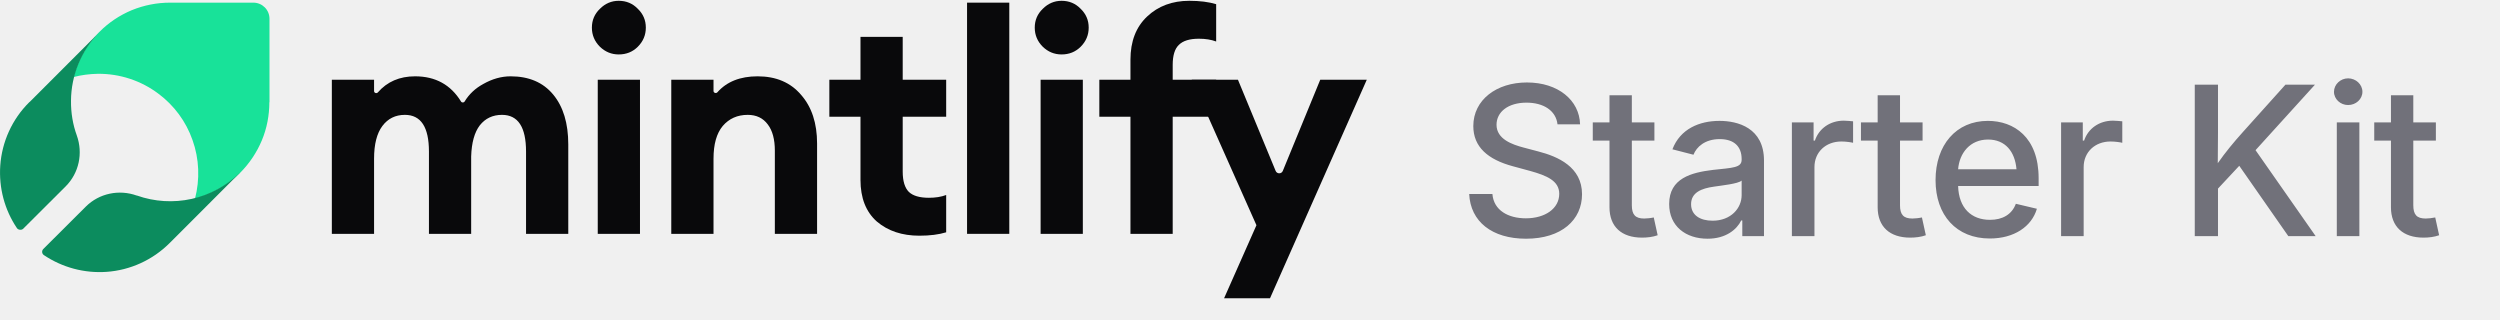
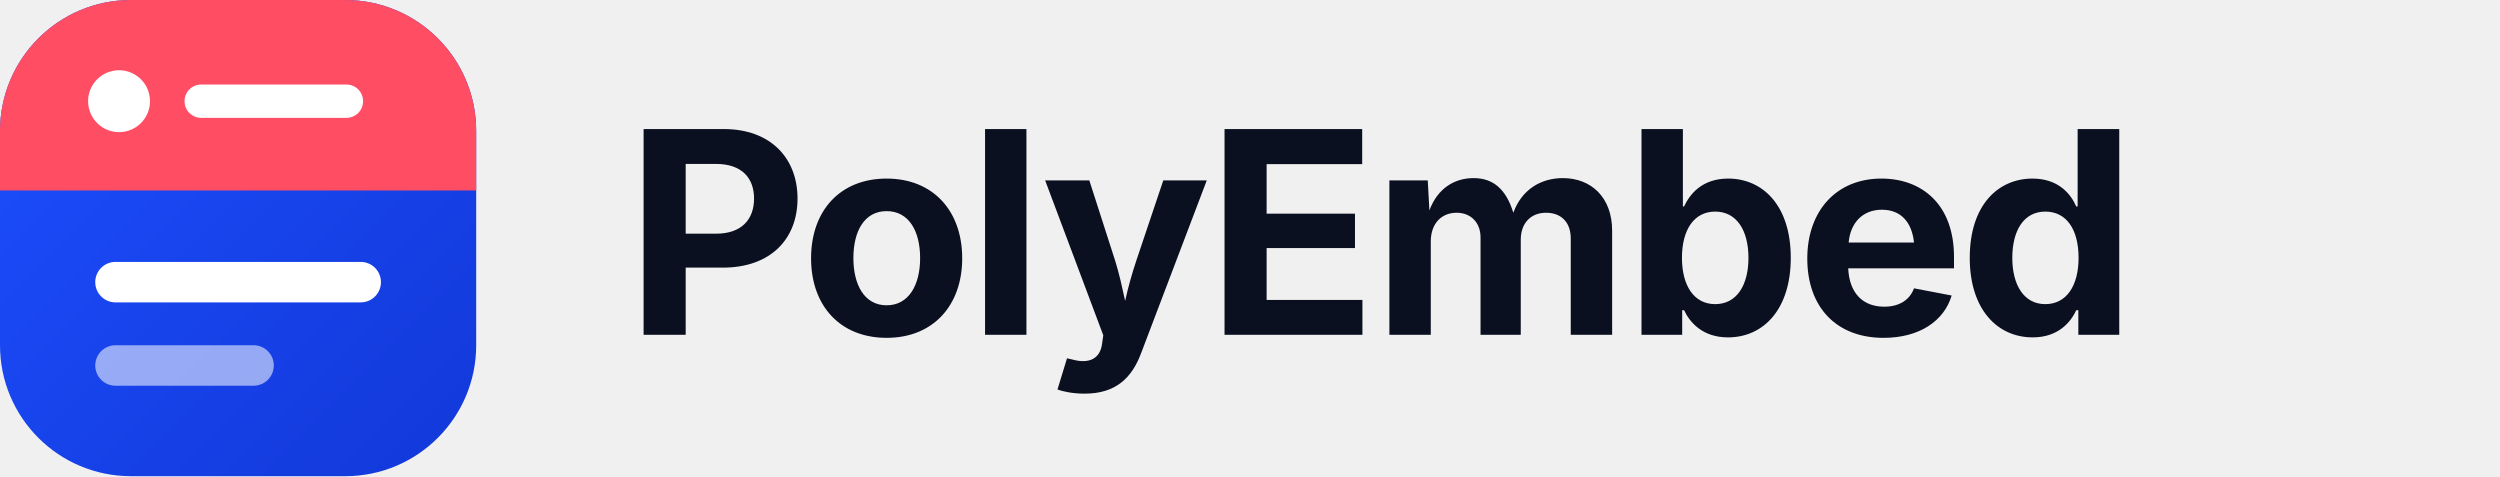
- <svg xmlns="http://www.w3.org/2000/svg" width="180" height="23" viewBox="0 0 180 23" fill="none">
-   <path d="M91.44 21.476H88.133L90.464 16.216L85.802 5.74H89.132L91.847 12.307C91.943 12.536 92.268 12.536 92.362 12.306L95.058 5.74H98.409L91.44 21.476Z" fill="#09090B" />
-   <path d="M81.393 16.837V8.403H79.152V5.74H81.393V4.297C81.393 2.98 81.792 1.944 82.592 1.19C83.391 0.435 84.404 0.058 85.633 0.058C86.387 0.058 87.031 0.139 87.564 0.302V2.988C87.208 2.854 86.794 2.788 86.32 2.788C85.655 2.788 85.174 2.936 84.878 3.232C84.582 3.513 84.434 3.994 84.434 4.674V5.74H87.564V8.403H84.434V16.837H81.393Z" fill="#09090B" />
-   <path d="M76.433 3.92C75.915 3.92 75.463 3.735 75.079 3.365C74.694 2.98 74.502 2.521 74.502 1.989C74.502 1.456 74.694 1.005 75.079 0.635C75.463 0.25 75.915 0.058 76.433 0.058C76.98 0.058 77.438 0.25 77.809 0.635C78.193 1.005 78.386 1.456 78.386 1.989C78.386 2.521 78.193 2.98 77.809 3.365C77.438 3.735 76.98 3.92 76.433 3.92ZM74.924 16.837V5.74H77.964V16.837H74.924Z" fill="#09090B" />
-   <path d="M69.628 16.837V0.191H72.669V16.837H69.628Z" fill="#09090B" />
-   <path d="M66.194 16.97C64.951 16.97 63.93 16.63 63.131 15.949C62.347 15.254 61.955 14.255 61.955 12.953V8.403H59.713V5.74H61.955V2.655H64.995V5.74H68.125V8.403H64.995V12.354C64.995 13.034 65.143 13.523 65.439 13.819C65.735 14.1 66.216 14.24 66.882 14.24C67.355 14.24 67.769 14.174 68.125 14.04V16.726C67.592 16.889 66.948 16.97 66.194 16.97Z" fill="#09090B" />
-   <path d="M48.332 16.837V5.74H51.373V6.551C51.373 6.688 51.559 6.748 51.65 6.646C52.328 5.879 53.293 5.495 54.546 5.495C55.878 5.495 56.921 5.939 57.676 6.827C58.445 7.7 58.83 8.869 58.83 10.334V16.837H55.789V10.844C55.789 10.03 55.619 9.402 55.279 8.958C54.939 8.499 54.458 8.27 53.836 8.27C53.096 8.27 52.497 8.536 52.038 9.069C51.594 9.601 51.373 10.386 51.373 11.421V16.837H48.332Z" fill="#09090B" />
-   <path d="M44.547 3.92C44.029 3.92 43.578 3.735 43.193 3.365C42.809 2.98 42.616 2.521 42.616 1.989C42.616 1.456 42.809 1.005 43.193 0.635C43.578 0.25 44.029 0.058 44.547 0.058C45.095 0.058 45.553 0.25 45.923 0.635C46.308 1.005 46.5 1.456 46.5 1.989C46.5 2.521 46.308 2.98 45.923 3.365C45.553 3.735 45.095 3.92 44.547 3.92ZM43.038 16.837V5.74H46.079V16.837H43.038Z" fill="#09090B" />
-   <path d="M37.875 16.837V10.911C37.875 9.15 37.298 8.27 36.144 8.27C35.478 8.27 34.945 8.521 34.546 9.024C34.161 9.527 33.954 10.275 33.924 11.266V16.837H30.884V10.911C30.884 9.15 30.306 8.27 29.152 8.27C28.472 8.27 27.932 8.536 27.532 9.069C27.133 9.601 26.933 10.386 26.933 11.421V16.837H23.892V5.74H26.933V6.559C26.933 6.695 27.116 6.755 27.206 6.652C27.878 5.881 28.771 5.495 29.885 5.495C31.349 5.495 32.452 6.1 33.193 7.309C33.252 7.404 33.395 7.403 33.454 7.307C33.774 6.78 34.219 6.361 34.79 6.05C35.441 5.68 36.099 5.495 36.765 5.495C38.082 5.495 39.103 5.932 39.828 6.805C40.553 7.678 40.916 8.876 40.916 10.4V16.837H37.875Z" fill="#09090B" />
-   <path d="M19.403 7.362V1.35C19.403 0.705 18.879 0.191 18.244 0.191H12.235C11.291 0.191 10.357 0.378 9.487 0.733C8.618 1.098 7.824 1.621 7.16 2.295L7.114 2.341C6.235 3.23 5.609 4.333 5.291 5.548C5.861 5.399 6.45 5.324 7.039 5.314C8.609 5.296 10.151 5.801 11.403 6.745C12.534 7.586 13.394 8.746 13.861 10.083C14.347 11.438 14.403 12.916 14.039 14.309C15.244 13.991 16.356 13.364 17.244 12.486L17.291 12.439C17.954 11.775 18.487 10.98 18.851 10.111C19.216 9.241 19.393 8.306 19.393 7.362H19.403Z" fill="#18E299" />
-   <path d="M5.112 7.26C5.121 5.416 5.857 3.646 7.151 2.324L2.151 7.326C2.133 7.344 2.114 7.354 2.095 7.372C0.876 8.583 0.14 10.204 0.019 11.918C-0.092 13.52 0.327 15.103 1.22 16.426C1.306 16.552 1.537 16.593 1.667 16.472L4.73 13.417C5.689 12.458 5.987 11.033 5.531 9.757C5.242 8.965 5.103 8.117 5.112 7.26Z" fill="#0C8C5E" />
-   <path d="M17.262 12.44C16.303 13.38 15.102 14.032 13.799 14.321C12.486 14.61 11.127 14.526 9.861 14.079C9.861 14.079 9.851 14.079 9.842 14.079C8.567 13.622 7.142 13.921 6.183 14.871L3.12 17.926C2.99 18.056 3.009 18.27 3.167 18.373C4.489 19.258 6.072 19.686 7.673 19.574C9.386 19.453 10.997 18.717 12.216 17.497L12.263 17.451L17.262 12.449V12.44Z" fill="#0C8C5E" />
-   <text x="105" y="17" font-family="Inter, ui-sans-serif, system-ui, -apple-system, sans-serif" font-size="15" font-weight="500" fill="#71717A" letter-spacing="-0.01em">Starter Kit</text>
+ <svg xmlns="http://www.w3.org/2000/svg" width="168" height="32" viewBox="0 0 168 32">
+   <g transform="scale(0.8)">
+     <defs>
+       <linearGradient id="pe-mark-light" x1="0" y1="0" x2="40" y2="40" gradientUnits="userSpaceOnUse">
+         <stop stop-color="#1d4fff" />
+         <stop offset="1" stop-color="#1238d8" />
+       </linearGradient>
+     </defs>
+     <rect width="40" height="40" rx="11" fill="url(#pe-mark-light)" />
+     <path d="M0 11A11 11 0 0 1 11 0H29A11 11 0 0 1 40 11V16H0Z" fill="#ff4d63" />
+     <circle cx="10" cy="8.5" r="2.6" fill="#ffffff" />
+     <rect x="15.5" y="7.1" width="15" height="2.8" rx="1.4" fill="#ffffff" />
+     <rect x="8" y="22" width="24" height="3.4" rx="1.7" fill="#ffffff" />
+     <rect x="8" y="29" width="15" height="3.4" rx="1.7" fill="#ffffff" opacity="0.55" />
+   </g>
+   <text x="42" y="22.5" font-family="Inter, -apple-system, 'Segoe UI', Helvetica, Arial, sans-serif" font-size="19" font-weight="700" letter-spacing="-0.4" fill="#0b1020">PolyEmbed</text>
</svg>
